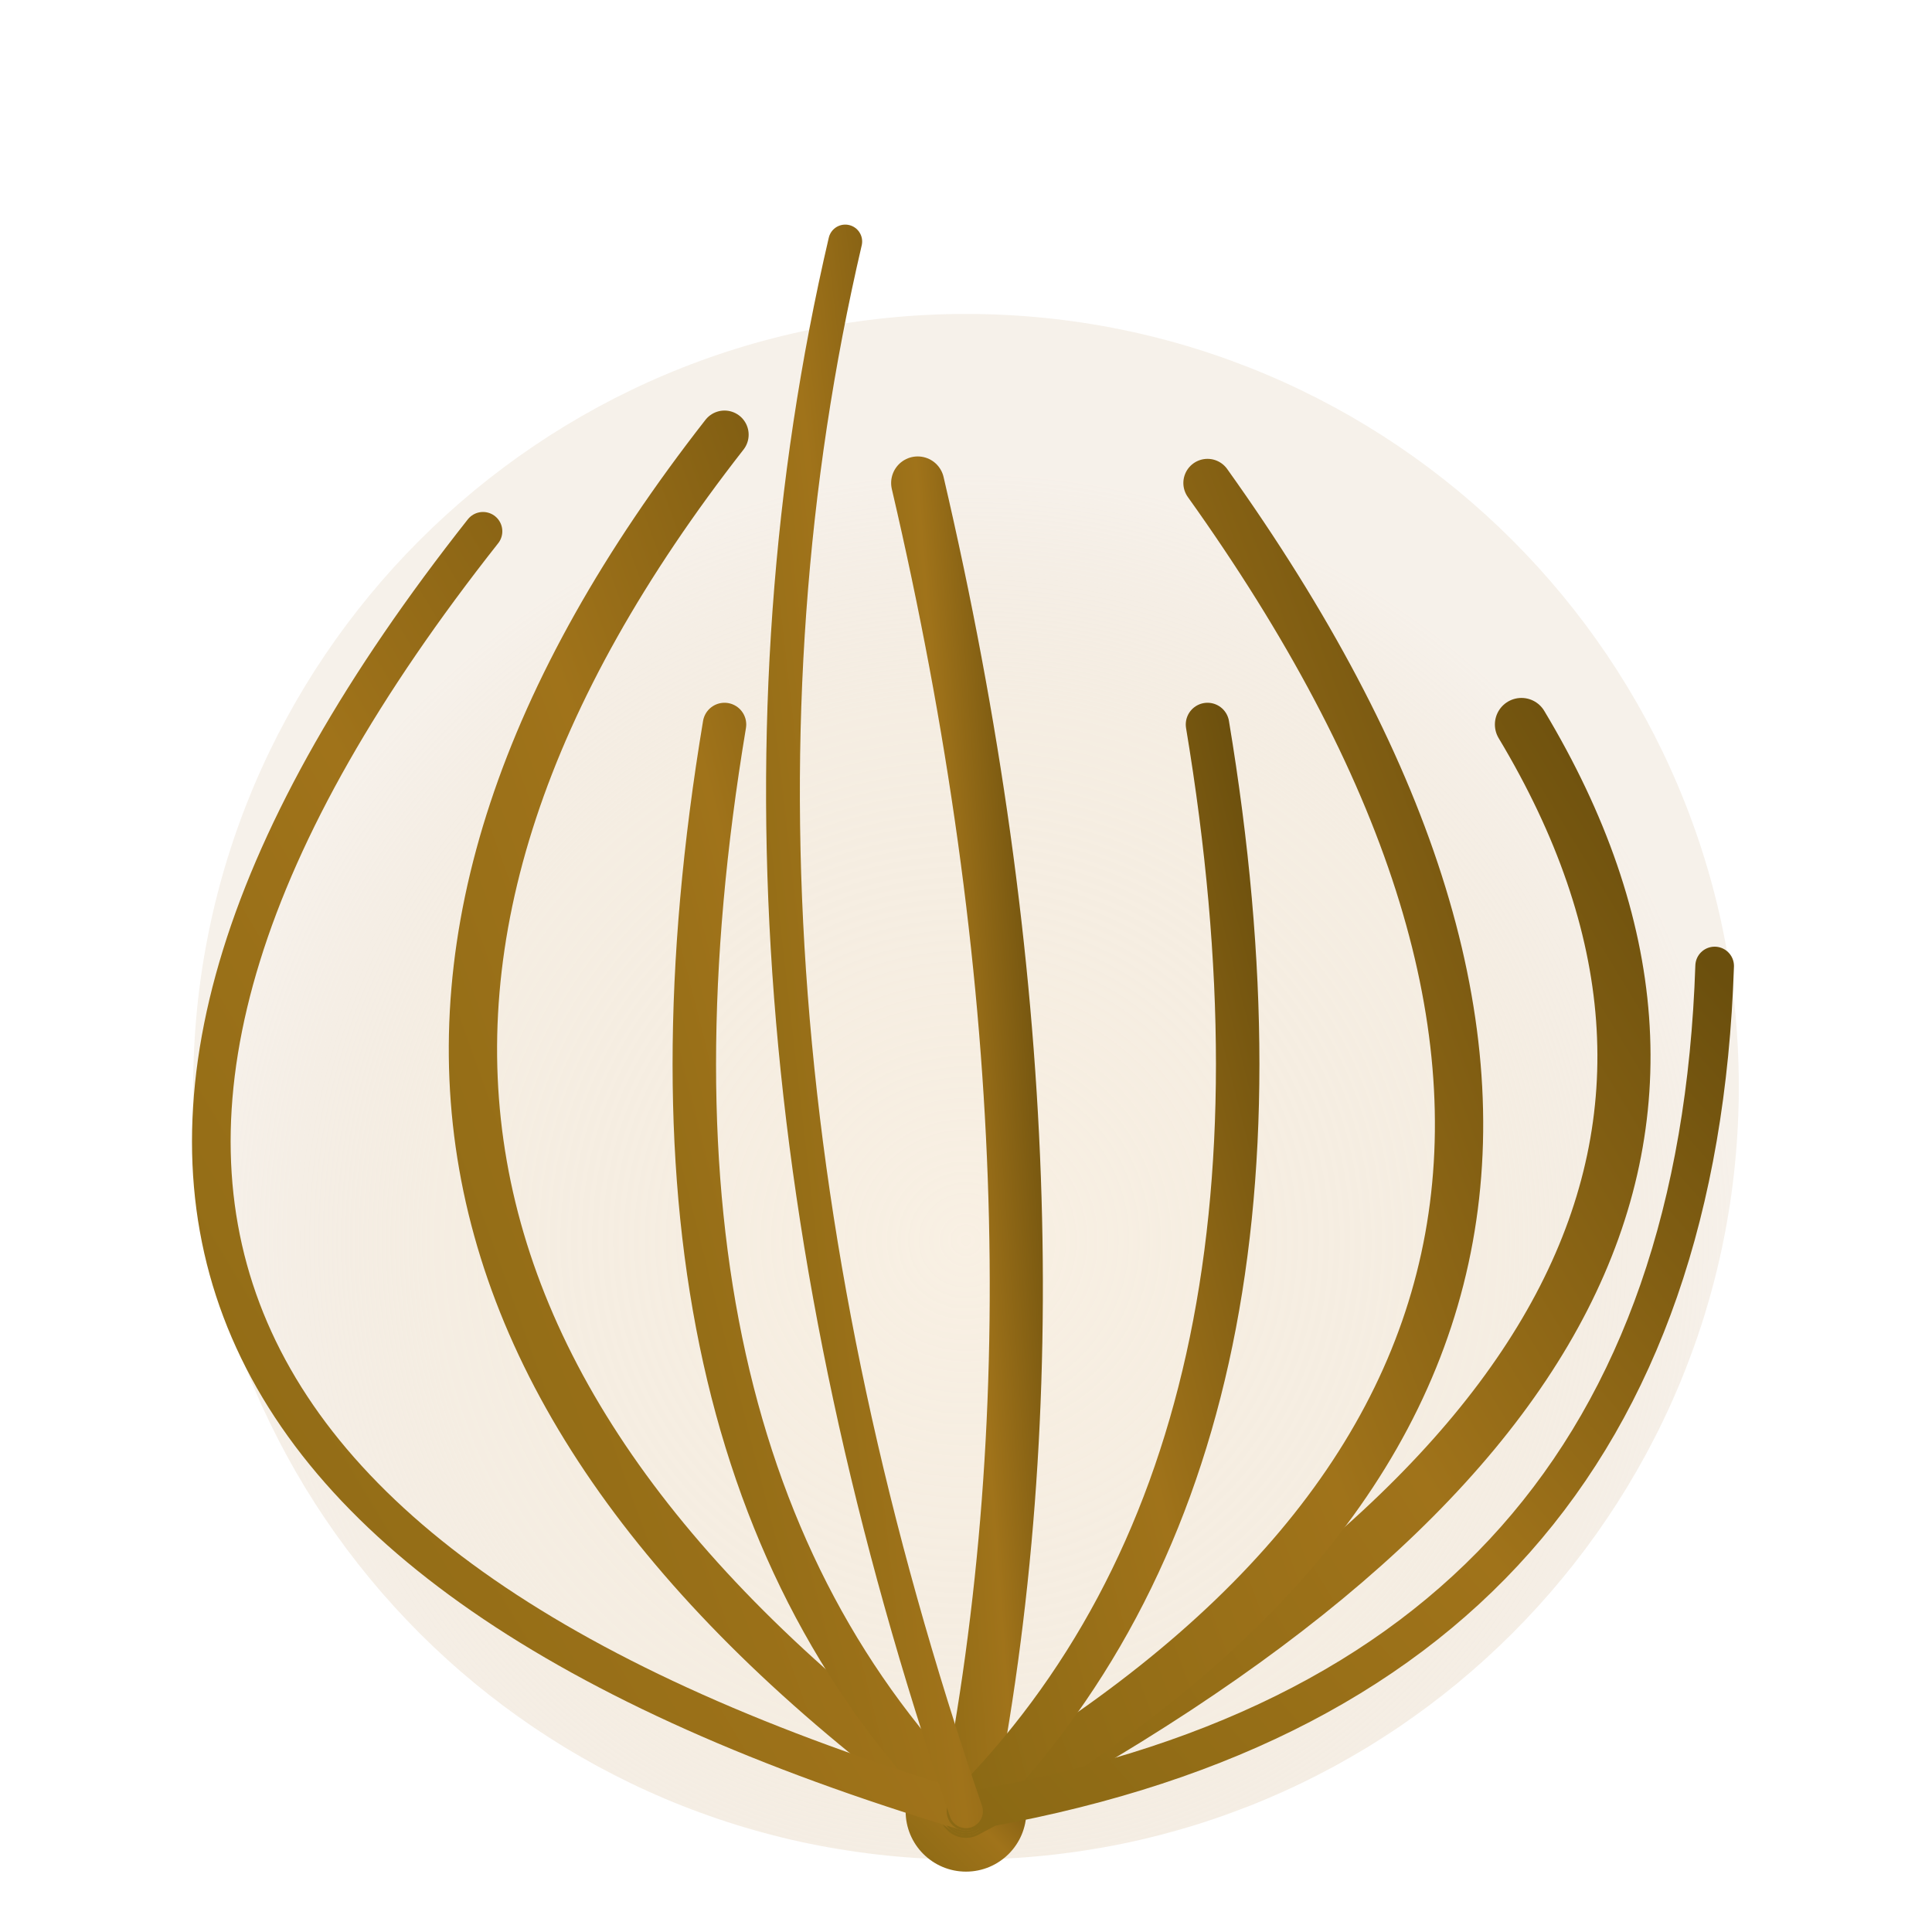
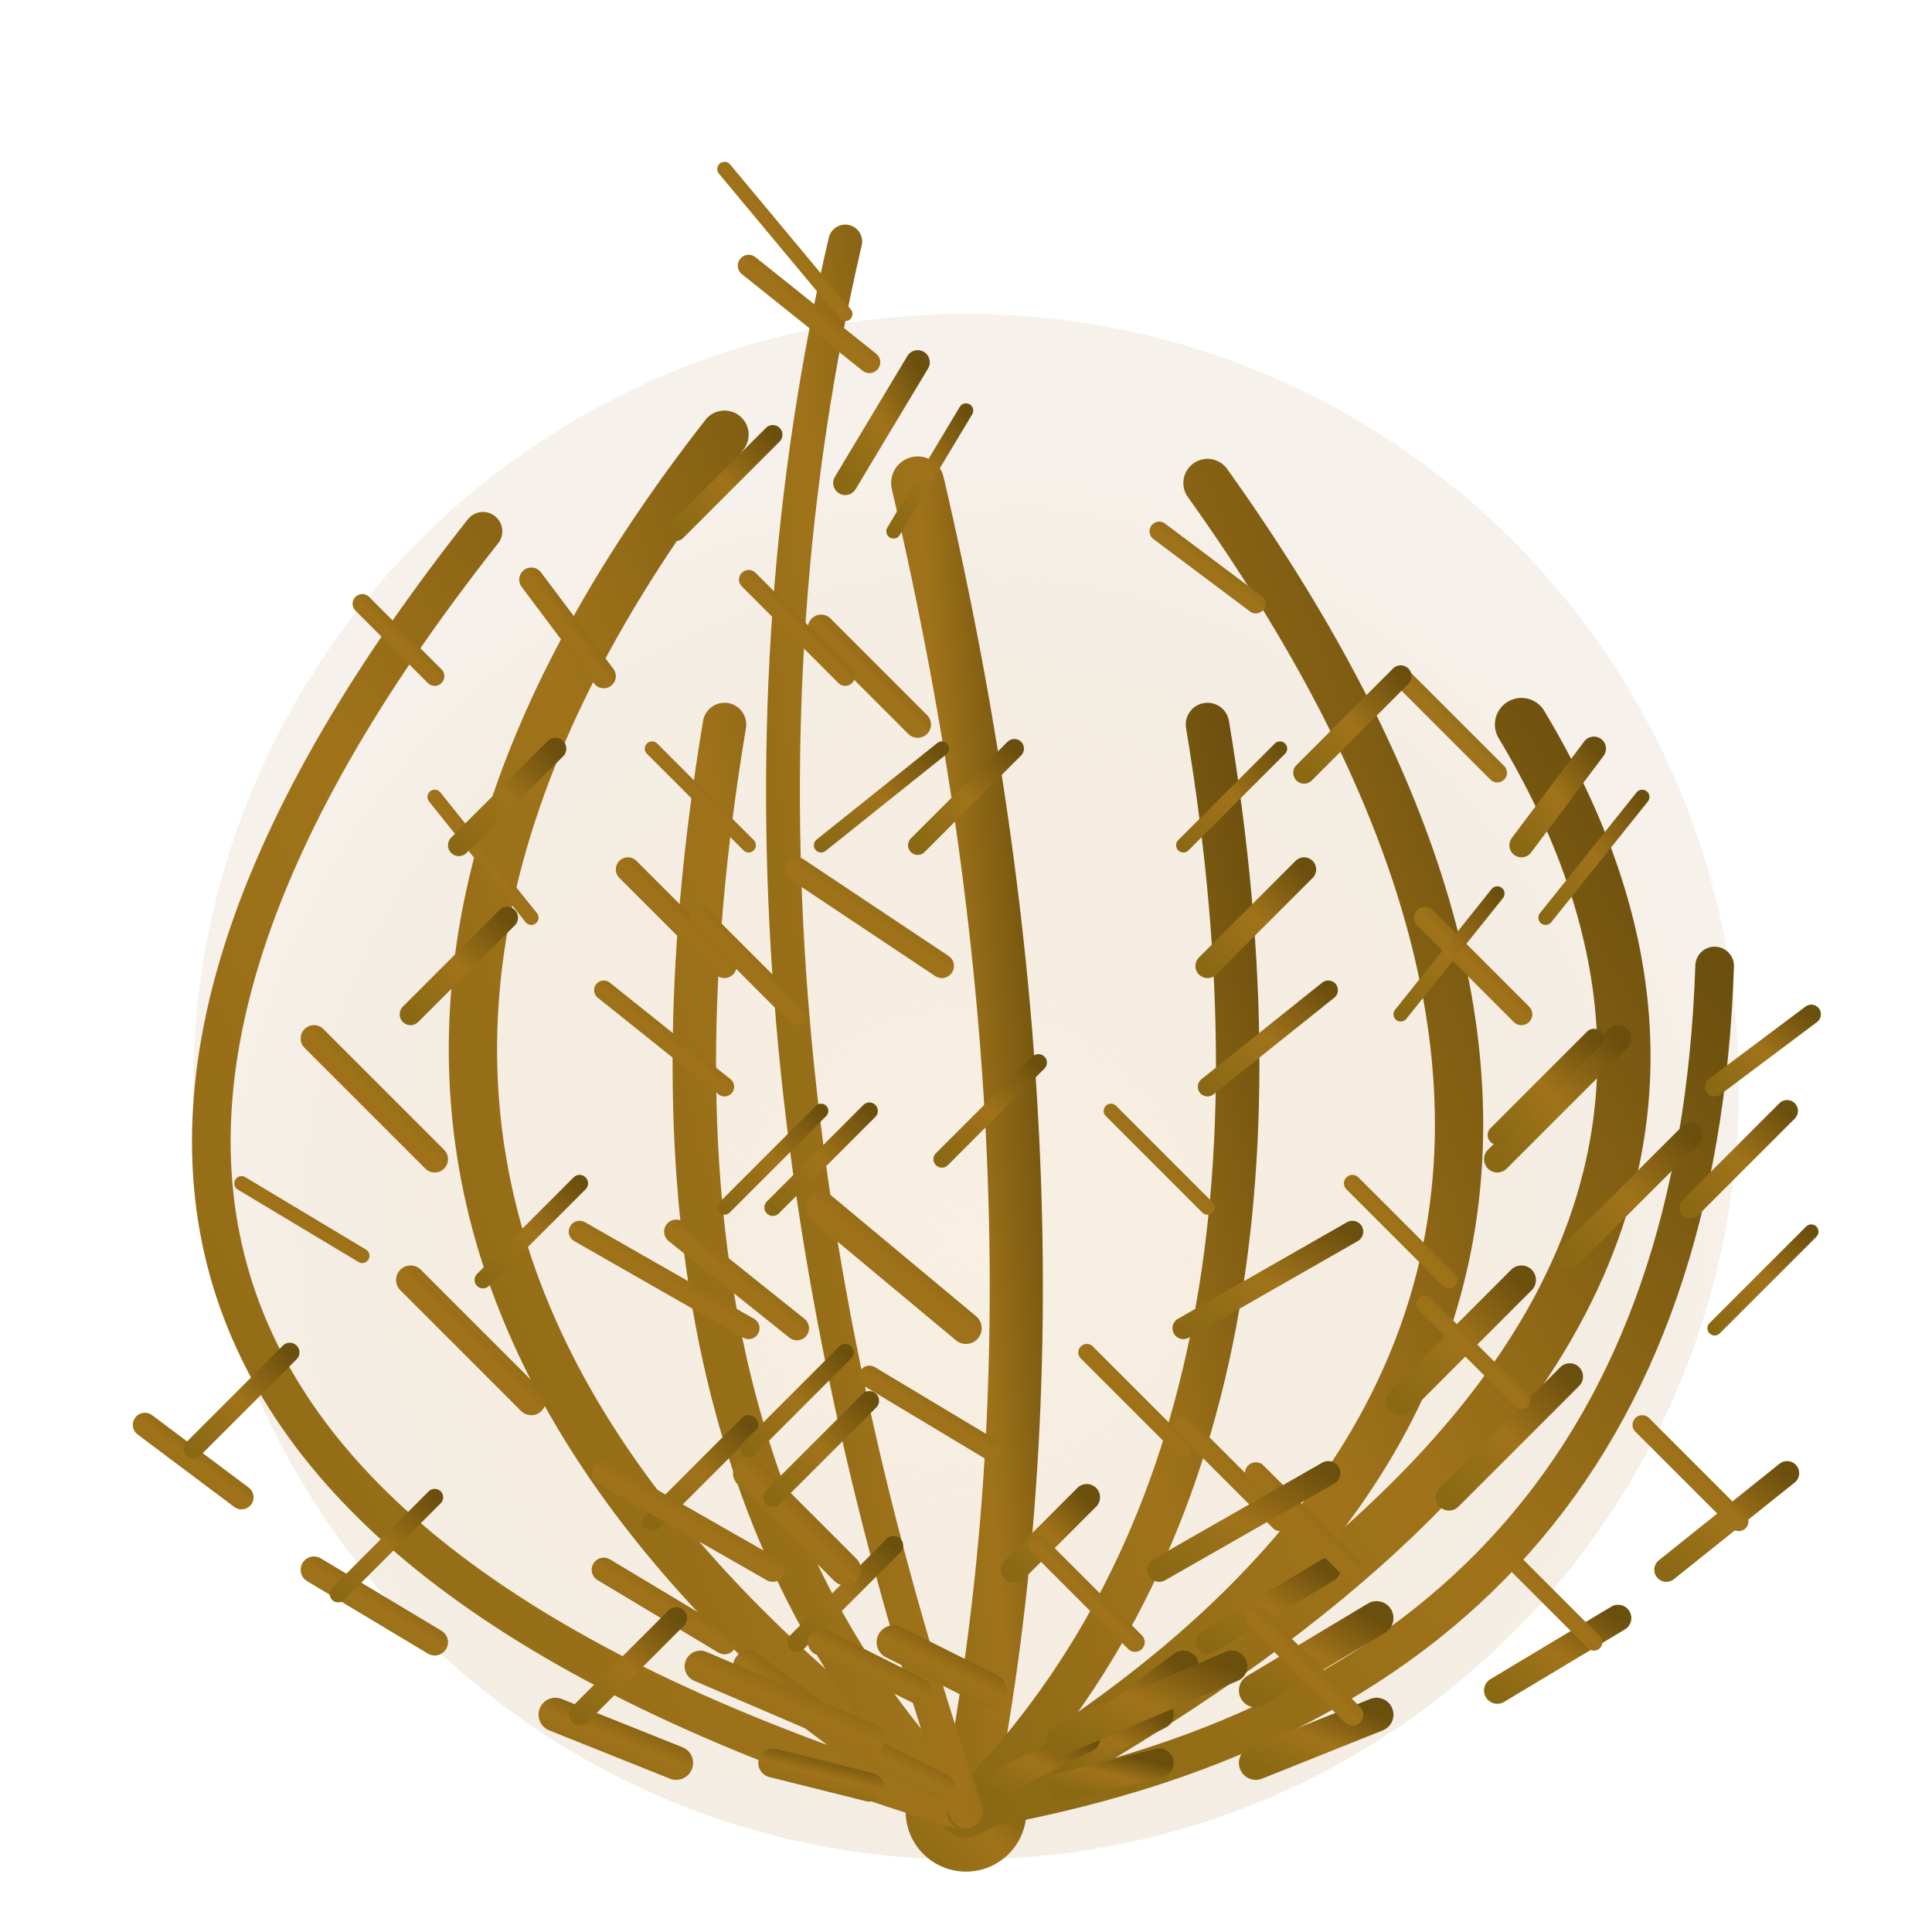
<svg xmlns="http://www.w3.org/2000/svg" width="80" height="80" viewBox="0 0 80 80">
  <defs>
    <radialGradient id="backgroundGrad" cx="50%" cy="60%" r="50%">
      <stop offset="0%" style="stop-color:#f4e6d1;stop-opacity:0.6" />
      <stop offset="70%" style="stop-color:#e6d3b7;stop-opacity:0.4" />
      <stop offset="100%" style="stop-color:#d4b896;stop-opacity:0.2" />
    </radialGradient>
    <linearGradient id="branchGrad" x1="0%" y1="100%" x2="100%" y2="0%">
      <stop offset="0%" style="stop-color:#8b6914;stop-opacity:1" />
      <stop offset="50%" style="stop-color:#a0731a;stop-opacity:1" />
      <stop offset="100%" style="stop-color:#6b4f0d;stop-opacity:1" />
    </linearGradient>
  </defs>
  <circle cx="40" cy="45" r="32" fill="url(#backgroundGrad)" />
  <circle cx="40" cy="75" r="2.5" fill="url(#branchGrad)" />
  <path d="M 40 75 Q 45 50 38 20" stroke="url(#branchGrad)" stroke-width="2.2" fill="none" stroke-linecap="round" />
  <path d="M 40 75 Q 78 55 63 30" stroke="url(#branchGrad)" stroke-width="2.2" fill="none" stroke-linecap="round" />
  <path d="M 40 75 Q 5 50 30 18" stroke="url(#branchGrad)" stroke-width="2" fill="none" stroke-linecap="round" />
  <path d="M 40 75 Q 75 55 50 20" stroke="url(#branchGrad)" stroke-width="2" fill="none" stroke-linecap="round" />
  <path d="M 40 75 Q 25 60 30 30" stroke="url(#branchGrad)" stroke-width="1.8" fill="none" stroke-linecap="round" />
  <path d="M 40 75 Q 55 60 50 30" stroke="url(#branchGrad)" stroke-width="1.8" fill="none" stroke-linecap="round" />
  <path d="M 40 75 Q -10 60 20 22" stroke="url(#branchGrad)" stroke-width="1.6" fill="none" stroke-linecap="round" />
  <path d="M 40 75 Q 70 70 71 40" stroke="url(#branchGrad)" stroke-width="1.6" fill="none" stroke-linecap="round" />
  <path d="M 40 75 Q 28 40 35 10" stroke="url(#branchGrad)" stroke-width="1.4" fill="none" stroke-linecap="round" />
+   <line x1="41" y1="70" x2="37" y2="68" stroke="url(#branchGrad)" stroke-width="1.4" stroke-linecap="round" />
+   <line x1="42" y1="65" x2="45" y2="62" stroke="url(#branchGrad)" stroke-width="1.1" stroke-linecap="round" />
+   <line x1="41" y1="60" x2="36" y2="57" stroke="url(#branchGrad)" stroke-width="0.9" stroke-linecap="round" />
+   <line x1="40" y1="55" x2="34" y2="50" stroke="url(#branchGrad)" stroke-width="1.3" stroke-linecap="round" />
+   <line x1="39" y1="48" x2="43" y2="44" stroke="url(#branchGrad)" stroke-width="0.7" stroke-linecap="round" />
+   <line x1="39" y1="40" x2="33" y2="36" stroke="url(#branchGrad)" stroke-width="1.0" stroke-linecap="round" />
+   <line x1="38" y1="35" x2="42" y2="31" stroke="url(#branchGrad)" stroke-width="0.8" stroke-linecap="round" />
+   <line x1="38" y1="30" x2="34" y2="26" stroke="url(#branchGrad)" stroke-width="1.1" stroke-linecap="round" />
+   <line x1="37" y1="22" x2="40" y2="17" stroke="url(#branchGrad)" stroke-width="0.6" stroke-linecap="round" />
+   <line x1="36" y1="15" x2="31" y2="11" stroke="url(#branchGrad)" stroke-width="0.9" stroke-linecap="round" />
+   <line x1="45" y1="72" x2="49" y2="69" stroke="url(#branchGrad)" stroke-width="1.3" stroke-linecap="round" />
+   <line x1="50" y1="68" x2="55" y2="65" stroke="url(#branchGrad)" stroke-width="1.0" stroke-linecap="round" />
+   <line x1="53" y1="63" x2="49" y2="59" stroke="url(#branchGrad)" stroke-width="0.8" stroke-linecap="round" />
+   <line x1="58" y1="58" x2="63" y2="53" stroke="url(#branchGrad)" stroke-width="1.2" stroke-linecap="round" />
+   <line x1="60" y1="53" x2="56" y2="49" stroke="url(#branchGrad)" stroke-width="0.7" stroke-linecap="round" />
+   <line x1="62" y1="48" x2="67" y2="43" stroke="url(#branchGrad)" stroke-width="1.1" stroke-linecap="round" />
+   <line x1="63" y1="42" x2="59" y2="38" stroke="url(#branchGrad)" stroke-width="0.9" stroke-linecap="round" />
+   <line x1="64" y1="38" x2="68" y2="33" stroke="url(#branchGrad)" stroke-width="0.6" stroke-linecap="round" />
+   <line x1="63" y1="35" x2="66" y2="31" stroke="url(#branchGrad)" stroke-width="1.0" stroke-linecap="round" />
+   <line x1="62" y1="32" x2="58" y2="28" stroke="url(#branchGrad)" stroke-width="0.8" stroke-linecap="round" />
+   <line x1="35" y1="72" x2="31" y2="69" stroke="url(#branchGrad)" stroke-width="1.3" stroke-linecap="round" />
+   <line x1="30" y1="68" x2="25" y2="65" stroke="url(#branchGrad)" stroke-width="1.0" stroke-linecap="round" />
+   <line x1="27" y1="63" x2="31" y2="59" stroke="url(#branchGrad)" stroke-width="0.8" stroke-linecap="round" />
+   <line x1="22" y1="58" x2="17" y2="53" stroke="url(#branchGrad)" stroke-width="1.2" stroke-linecap="round" />
+   <line x1="20" y1="53" x2="24" y2="49" stroke="url(#branchGrad)" stroke-width="0.7" stroke-linecap="round" />
+   <line x1="18" y1="48" x2="13" y2="43" stroke="url(#branchGrad)" stroke-width="1.1" stroke-linecap="round" />
+   <line x1="17" y1="42" x2="21" y2="38" stroke="url(#branchGrad)" stroke-width="0.9" stroke-linecap="round" />
+   <line x1="22" y1="38" x2="18" y2="33" stroke="url(#branchGrad)" stroke-width="0.6" stroke-linecap="round" />
+   <line x1="25" y1="28" x2="22" y2="24" stroke="url(#branchGrad)" stroke-width="1.0" stroke-linecap="round" />
+   <line x1="28" y1="22" x2="32" y2="18" stroke="url(#branchGrad)" stroke-width="0.8" stroke-linecap="round" />
+   <line x1="44" y1="73" x2="48" y2="71" stroke="url(#branchGrad)" stroke-width="1.2" stroke-linecap="round" />
+   <line x1="52" y1="70" x2="57" y2="67" stroke="url(#branchGrad)" stroke-width="1.4" stroke-linecap="round" />
+   <line x1="56" y1="65" x2="52" y2="61" stroke="url(#branchGrad)" stroke-width="0.9" stroke-linecap="round" />
+   <line x1="60" y1="62" x2="65" y2="57" stroke="url(#branchGrad)" stroke-width="1.1" stroke-linecap="round" />
+   <line x1="63" y1="58" x2="59" y2="54" stroke="url(#branchGrad)" stroke-width="0.7" stroke-linecap="round" />
+   <line x1="65" y1="52" x2="70" y2="47" stroke="url(#branchGrad)" stroke-width="1.0" stroke-linecap="round" />
+   <line x1="62" y1="47" x2="66" y2="43" stroke="url(#branchGrad)" stroke-width="0.8" stroke-linecap="round" />
+   <line x1="58" y1="42" x2="62" y2="37" stroke="url(#branchGrad)" stroke-width="0.6" stroke-linecap="round" />
+   <line x1="54" y1="32" x2="58" y2="28" stroke="url(#branchGrad)" stroke-width="0.9" stroke-linecap="round" />
+   <line x1="52" y1="25" x2="48" y2="22" stroke="url(#branchGrad)" stroke-width="0.8" stroke-linecap="round" />
+   <line x1="39" y1="74" x2="35" y2="72" stroke="url(#branchGrad)" stroke-width="1.1" stroke-linecap="round" />
+   <line x1="36" y1="72" x2="29" y2="69" stroke="url(#branchGrad)" stroke-width="1.3" stroke-linecap="round" />
+   <line x1="33" y1="68" x2="37" y2="64" stroke="url(#branchGrad)" stroke-width="0.8" stroke-linecap="round" />
+   <line x1="32" y1="65" x2="25" y2="61" stroke="url(#branchGrad)" stroke-width="1.0" stroke-linecap="round" />
+   <line x1="31" y1="60" x2="35" y2="56" stroke="url(#branchGrad)" stroke-width="0.7" stroke-linecap="round" />
+   <line x1="31" y1="55" x2="24" y2="51" stroke="url(#branchGrad)" stroke-width="0.9" stroke-linecap="round" />
+   <line x1="30" y1="50" x2="34" y2="46" stroke="url(#branchGrad)" stroke-width="0.6" stroke-linecap="round" />
+   <line x1="30" y1="45" x2="25" y2="41" stroke="url(#branchGrad)" stroke-width="0.8" stroke-linecap="round" />
+   <line x1="30" y1="40" x2="26" y2="36" stroke="url(#branchGrad)" stroke-width="1.0" stroke-linecap="round" />
+   <line x1="31" y1="35" x2="27" y2="31" stroke="url(#branchGrad)" stroke-width="0.6" stroke-linecap="round" />
+   <line x1="41" y1="74" x2="45" y2="72" stroke="url(#branchGrad)" stroke-width="1.1" stroke-linecap="round" />
+   <line x1="44" y1="72" x2="51" y2="69" stroke="url(#branchGrad)" stroke-width="1.3" stroke-linecap="round" />
+   <line x1="47" y1="68" x2="43" y2="64" stroke="url(#branchGrad)" stroke-width="0.8" stroke-linecap="round" />
+   <line x1="48" y1="65" x2="55" y2="61" stroke="url(#branchGrad)" stroke-width="1.0" stroke-linecap="round" />
+   <line x1="49" y1="60" x2="45" y2="56" stroke="url(#branchGrad)" stroke-width="0.7" stroke-linecap="round" />
+   <line x1="49" y1="55" x2="56" y2="51" stroke="url(#branchGrad)" stroke-width="0.9" stroke-linecap="round" />
+   <line x1="50" y1="50" x2="46" y2="46" stroke="url(#branchGrad)" stroke-width="0.6" stroke-linecap="round" />
+   <line x1="50" y1="45" x2="55" y2="41" stroke="url(#branchGrad)" stroke-width="0.8" stroke-linecap="round" />
+   <line x1="50" y1="40" x2="54" y2="36" stroke="url(#branchGrad)" stroke-width="1.0" stroke-linecap="round" />
+   <line x1="49" y1="35" x2="53" y2="31" stroke="url(#branchGrad)" stroke-width="0.6" stroke-linecap="round" />
+   <line x1="36" y1="74" x2="32" y2="73" stroke="url(#branchGrad)" stroke-width="1.2" stroke-linecap="round" />
+   <line x1="28" y1="73" x2="23" y2="71" stroke="url(#branchGrad)" stroke-width="1.4" stroke-linecap="round" />
+   <line x1="24" y1="71" x2="28" y2="67" stroke="url(#branchGrad)" stroke-width="0.9" stroke-linecap="round" />
+   <line x1="18" y1="68" x2="13" y2="65" stroke="url(#branchGrad)" stroke-width="1.1" stroke-linecap="round" />
+   <line x1="14" y1="66" x2="18" y2="62" stroke="url(#branchGrad)" stroke-width="0.7" stroke-linecap="round" />
+   <line x1="10" y1="62" x2="6" y2="59" stroke="url(#branchGrad)" stroke-width="1.0" stroke-linecap="round" />
+   <line x1="8" y1="60" x2="12" y2="56" stroke="url(#branchGrad)" stroke-width="0.8" stroke-linecap="round" />
+   <line x1="15" y1="52" x2="10" y2="49" stroke="url(#branchGrad)" stroke-width="0.6" stroke-linecap="round" />
+   <line x1="19" y1="35" x2="23" y2="31" stroke="url(#branchGrad)" stroke-width="0.9" stroke-linecap="round" />
+   <line x1="18" y1="28" x2="15" y2="25" stroke="url(#branchGrad)" stroke-width="0.8" stroke-linecap="round" />
+   <line x1="44" y1="74" x2="48" y2="73" stroke="url(#branchGrad)" stroke-width="1.2" stroke-linecap="round" />
+   <line x1="52" y1="73" x2="57" y2="71" stroke="url(#branchGrad)" stroke-width="1.4" stroke-linecap="round" />
+   <line x1="56" y1="71" x2="52" y2="67" stroke="url(#branchGrad)" stroke-width="0.9" stroke-linecap="round" />
+   <line x1="62" y1="70" x2="67" y2="67" stroke="url(#branchGrad)" stroke-width="1.1" stroke-linecap="round" />
+   <line x1="66" y1="68" x2="62" y2="64" stroke="url(#branchGrad)" stroke-width="0.7" stroke-linecap="round" />
+   <line x1="69" y1="65" x2="74" y2="61" stroke="url(#branchGrad)" stroke-width="1.0" stroke-linecap="round" />
+   <line x1="72" y1="63" x2="68" y2="59" stroke="url(#branchGrad)" stroke-width="0.8" stroke-linecap="round" />
+   <line x1="71" y1="55" x2="75" y2="51" stroke="url(#branchGrad)" stroke-width="0.6" stroke-linecap="round" />
+   <line x1="70" y1="50" x2="74" y2="46" stroke="url(#branchGrad)" stroke-width="0.9" stroke-linecap="round" />
+   <line x1="71" y1="45" x2="75" y2="42" stroke="url(#branchGrad)" stroke-width="0.8" stroke-linecap="round" />
+   <line x1="38" y1="70" x2="34" y2="68" stroke="url(#branchGrad)" stroke-width="1.1" stroke-linecap="round" />
+   <line x1="35" y1="65" x2="31" y2="61" stroke="url(#branchGrad)" stroke-width="1.3" stroke-linecap="round" />
+   <line x1="32" y1="62" x2="36" y2="58" stroke="url(#branchGrad)" stroke-width="0.8" stroke-linecap="round" />
+   <line x1="33" y1="55" x2="28" y2="51" stroke="url(#branchGrad)" stroke-width="1.0" stroke-linecap="round" />
+   <line x1="32" y1="50" x2="36" y2="46" stroke="url(#branchGrad)" stroke-width="0.7" stroke-linecap="round" />
+   <line x1="33" y1="42" x2="29" y2="38" stroke="url(#branchGrad)" stroke-width="0.9" stroke-linecap="round" />
+   <line x1="34" y1="35" x2="39" y2="31" stroke="url(#branchGrad)" stroke-width="0.6" stroke-linecap="round" />
+   <line x1="35" y1="28" x2="31" y2="24" stroke="url(#branchGrad)" stroke-width="0.8" stroke-linecap="round" />
+   <line x1="35" y1="20" x2="38" y2="15" stroke="url(#branchGrad)" stroke-width="1.0" stroke-linecap="round" />
+   <line x1="35" y1="13" x2="30" y2="7" stroke="url(#branchGrad)" stroke-width="0.6" stroke-linecap="round" />
</svg>
